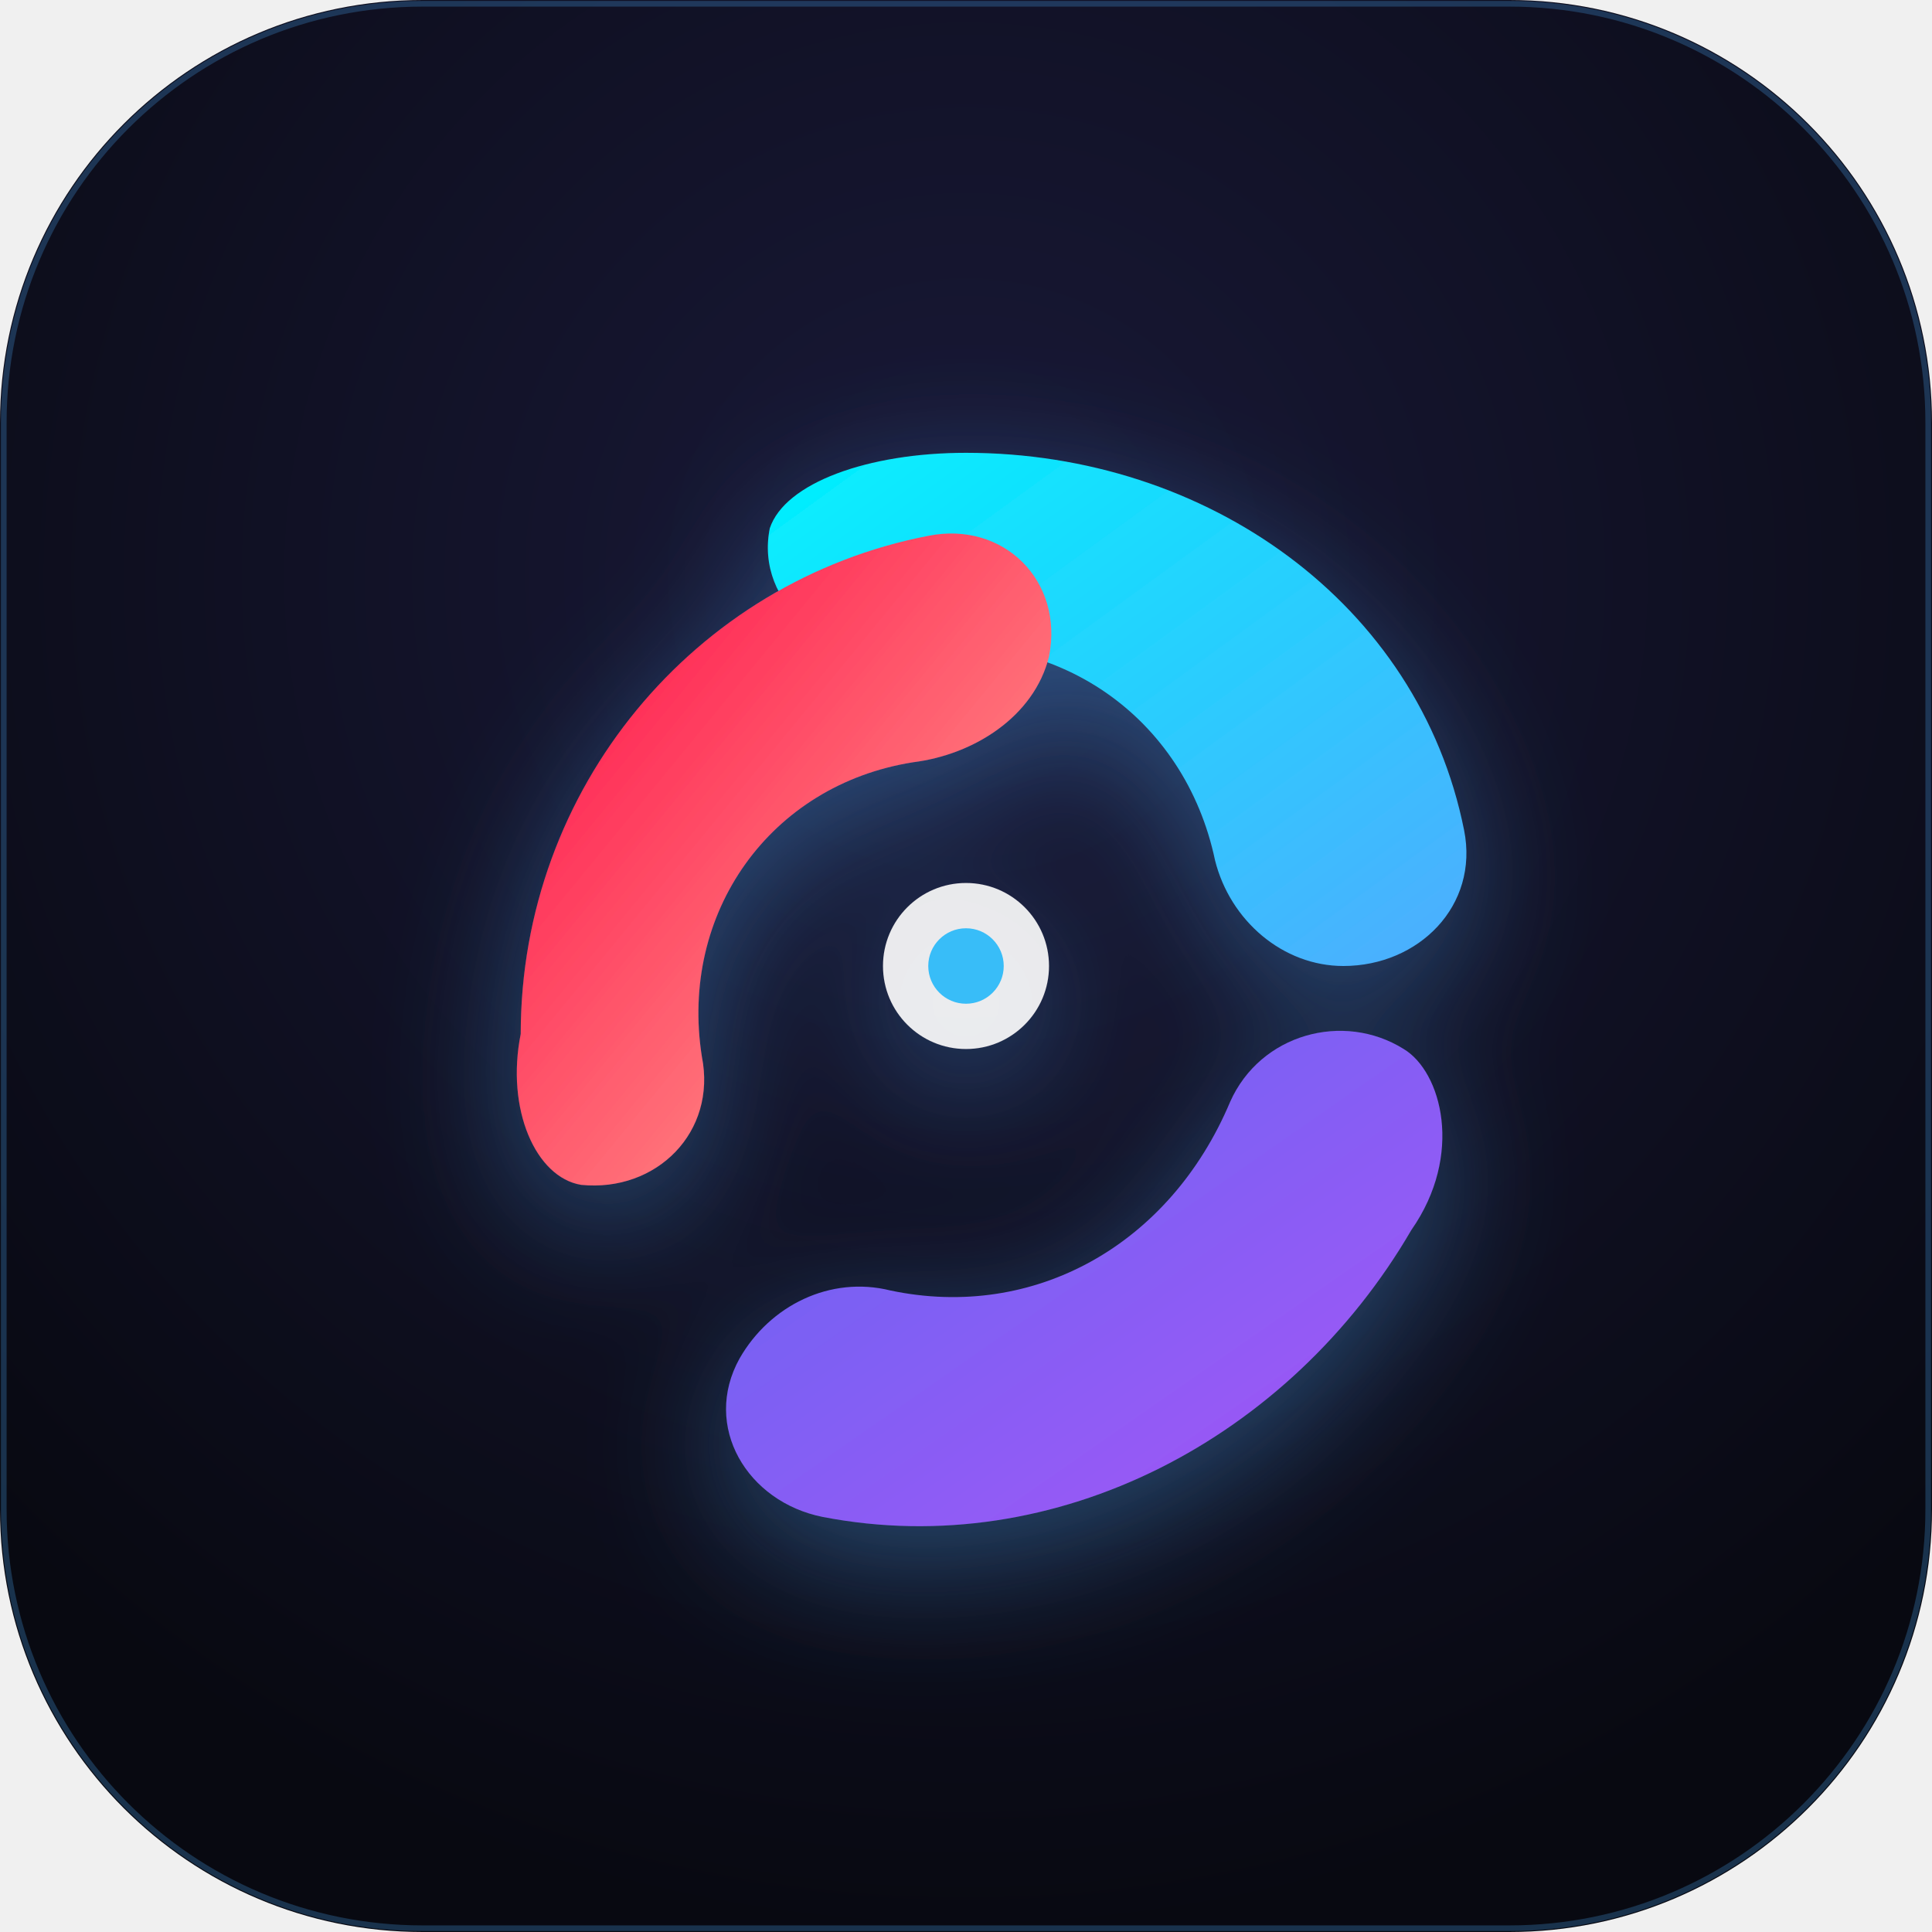
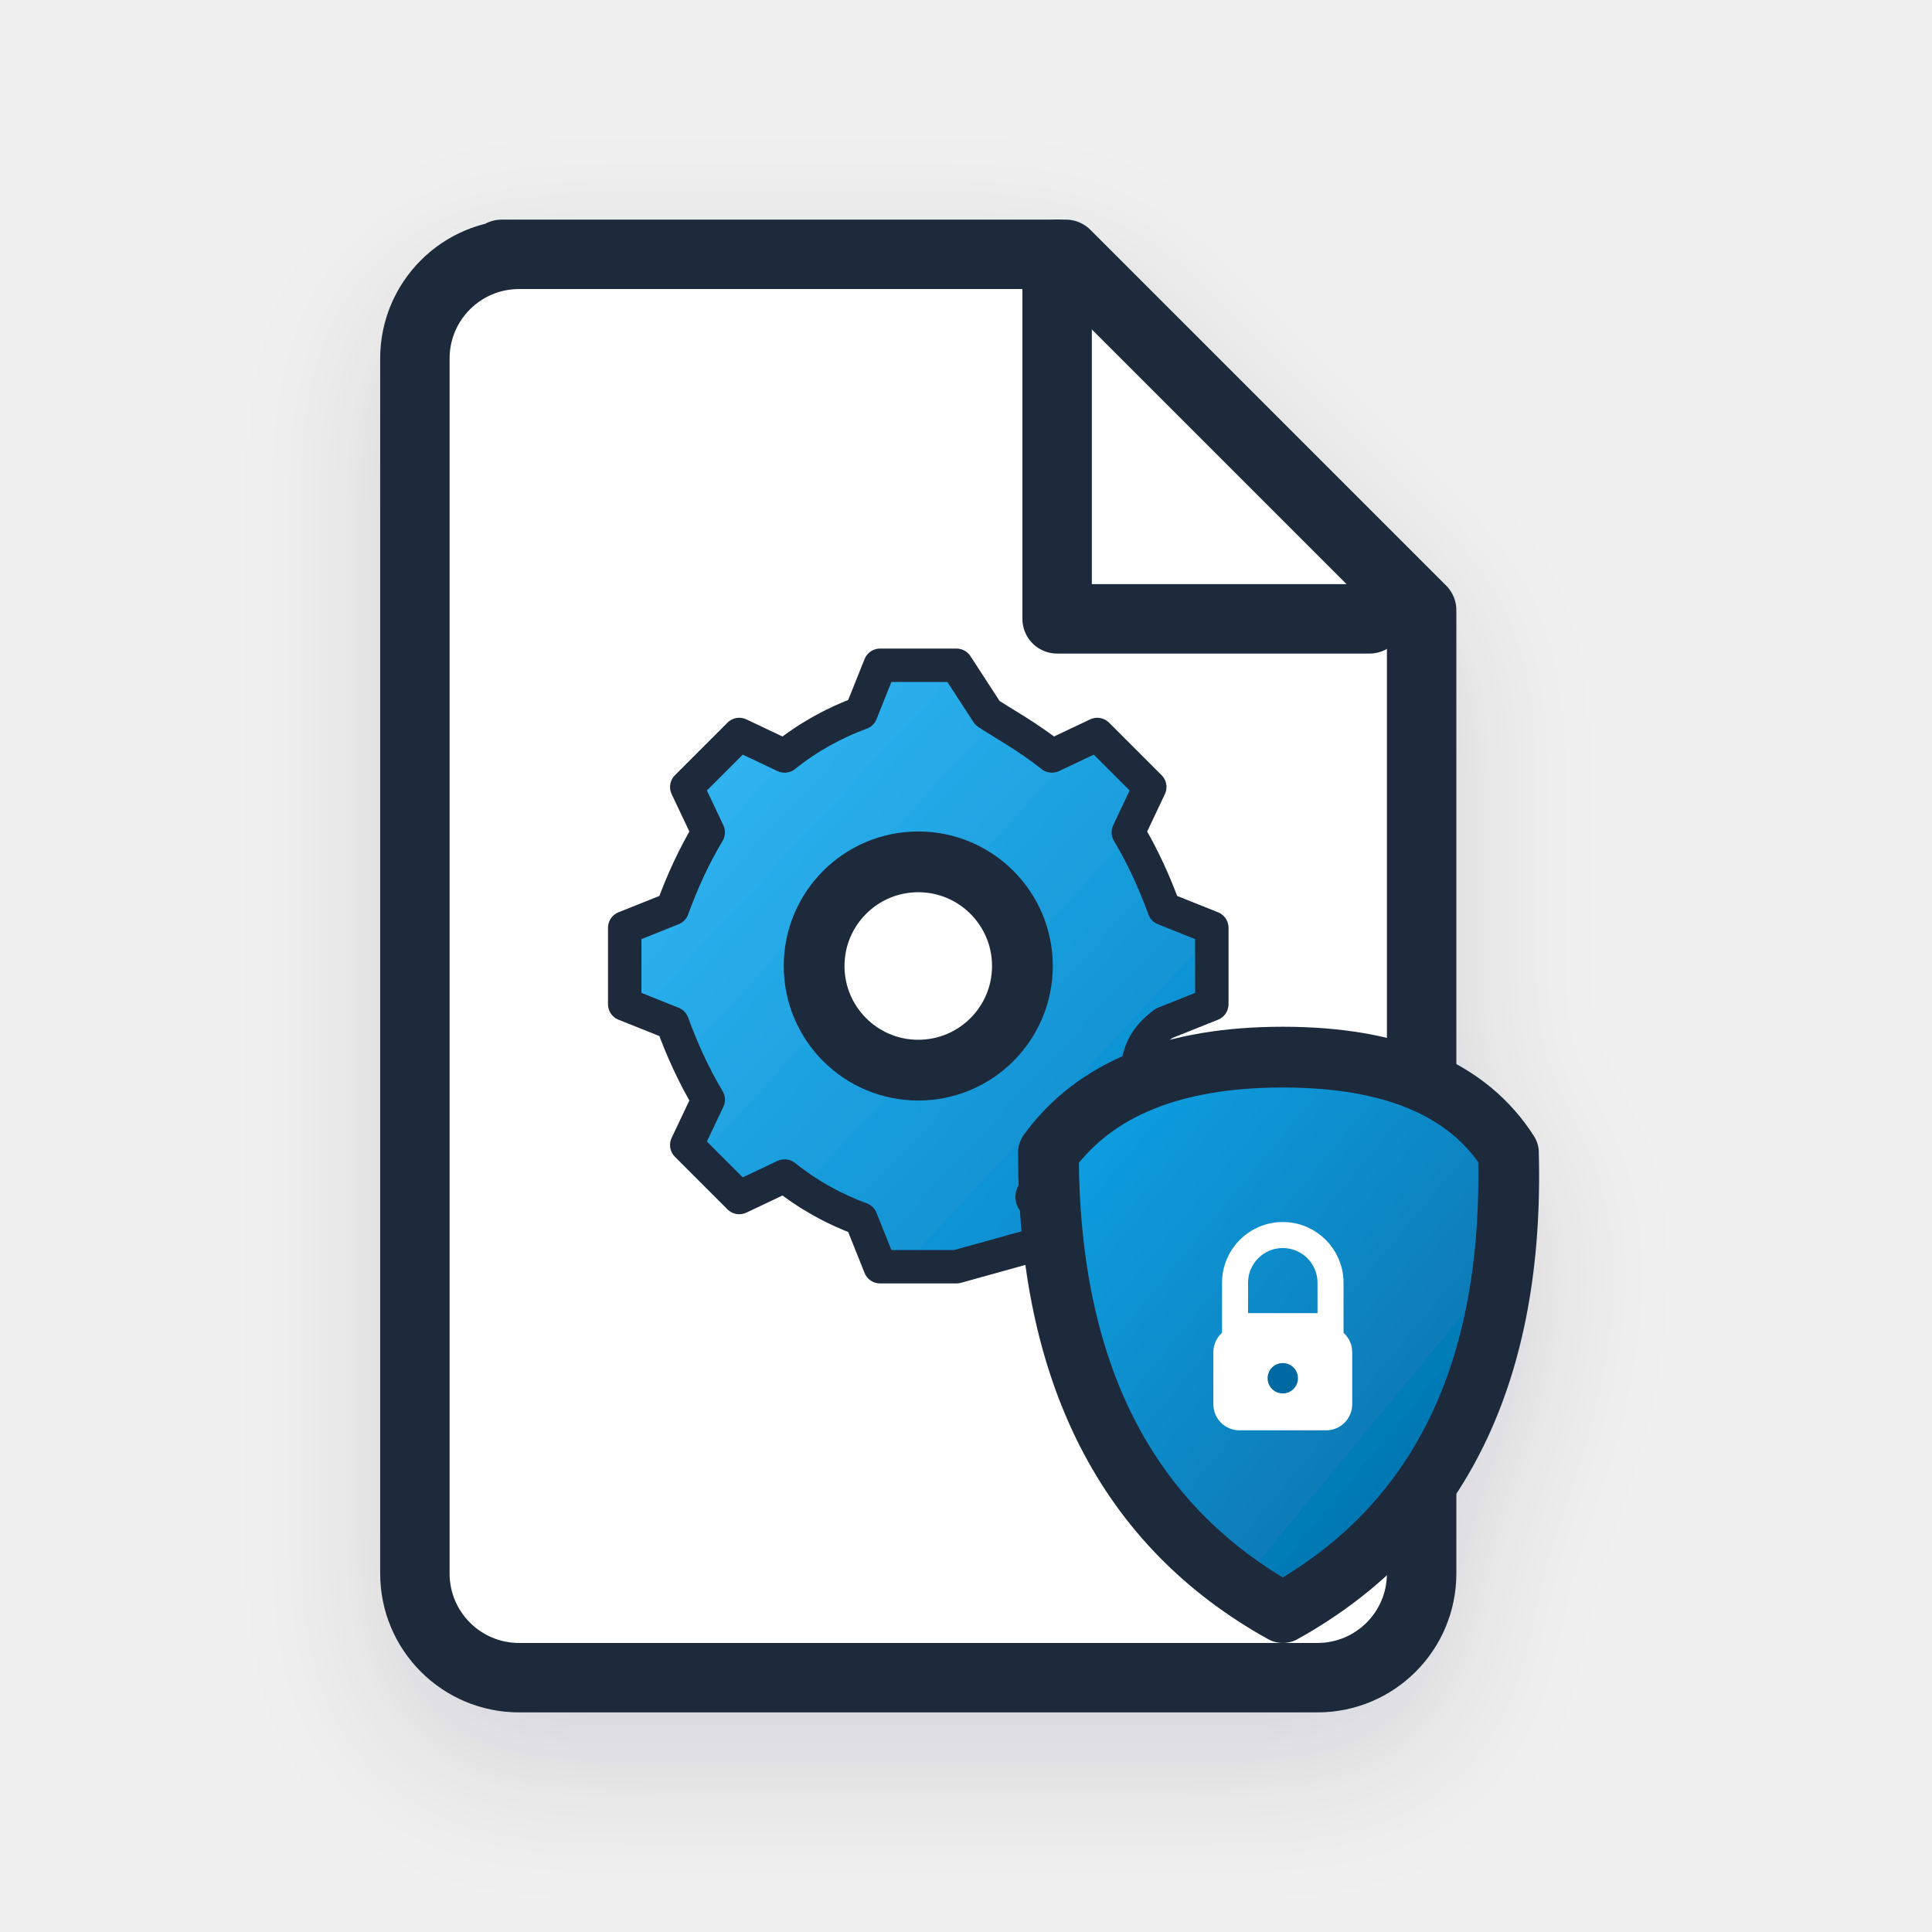
- <svg xmlns="http://www.w3.org/2000/svg" viewBox="0 0 512 512" fill="none">
+ <svg xmlns="http://www.w3.org/2000/svg" viewBox="0 0 512 512" width="100%" height="100%">
  <defs>
-     <radialGradient id="bg" cx="50%" cy="30%" r="70%">
-       <stop offset="0%" stop-color="#191938" />
-       <stop offset="100%" stop-color="#080911" />
-     </radialGradient>
-     <linearGradient id="g1" x1="0%" y1="0%" x2="100%" y2="100%">
-       <stop offset="0%" stop-color="#00f2fe" />
-       <stop offset="100%" stop-color="#4facfe" />
+     <filter id="softShadow" x="-20%" y="-20%" width="140%" height="140%">
+       <feDropShadow dx="0" dy="12" stdDeviation="16" flood-color="#0f172a" flood-opacity="0.12" />
+     </filter>
+     <linearGradient id="gearGrad" x1="0%" y1="0%" x2="100%" y2="100%">
+       <stop offset="0%" stop-color="#38bdf8" />
+       <stop offset="100%" stop-color="#0284c7" />
    </linearGradient>
-     <linearGradient id="g2" x1="0%" y1="0%" x2="100%" y2="100%">
-       <stop offset="0%" stop-color="#6366f1" />
-       <stop offset="100%" stop-color="#a855f7" />
+     <linearGradient id="shieldGrad" x1="0%" y1="0%" x2="100%" y2="100%">
+       <stop offset="0%" stop-color="#0ea5e9" />
+       <stop offset="100%" stop-color="#0369a1" />
    </linearGradient>
-     <linearGradient id="g3" x1="0%" y1="0%" x2="100%" y2="100%">
-       <stop offset="0%" stop-color="#ff0844" />
-       <stop offset="100%" stop-color="#ffb199" />
-     </linearGradient>
-     <filter id="glow" x="-20%" y="-20%" width="140%" height="140%">
-       <feDropShadow dx="0" dy="10" stdDeviation="18" flood-color="#4facfe" flood-opacity="0.38" />
-     </filter>
  </defs>
-   <rect width="512" height="512" rx="112" fill="url(#bg)" />
-   <rect width="510" height="510" x="1" y="1" rx="111" stroke="#4facfe" stroke-width="1.5" stroke-opacity="0.25" />
-   <g filter="url(#glow)">
-     <path d="M256 120 C320 120 376 160 388 220 C392 240 376 256 356 256 C340 256 326 244 322 228 C314 190 280 166 240 172 C220 176 200 160 204 140 C208 128 230 120 256 120 Z" fill="url(#g1)" />
-     <path d="M374 326 C342 381 280 414 218 402 C198 398 186 378 196 360 C204 346 220 338 236 342 C274 350 310 330 326 292 C334 274 356 268 372 278 C382 284 388 306 374 326 Z" fill="url(#g2)" />
-     <path d="M138 274 C138 209 184 154 246 142 C266 138 282 154 278 174 C274 190 258 200 242 202 C204 208 180 242 186 280 C190 300 174 316 154 314 C142 312 134 294 138 274 Z" fill="url(#g3)" />
-     <circle cx="256" cy="256" r="22" fill="#ffffff" opacity="0.9" />
-     <circle cx="256" cy="256" r="10" fill="#38bdf8" />
+   <g filter="url(#softShadow)" transform="translate(256, 256) scale(1.15) translate(-267, -260)">
+     <path d="M 160 96 H 290 L 372 178 V 400 A 24 24 0 0 1 348 424 H 164 A 24 24 0 0 1 140 400 V 120 A 24 24 0 0 1 164 96 Z" fill="#ffffff" stroke="#1e293b" stroke-width="16" stroke-linejoin="round" stroke-linecap="round" />
+     <path d="M 288 96 V 180 H 360" fill="none" stroke="#1e293b" stroke-width="16" stroke-linejoin="round" stroke-linecap="round" />
+     <g transform="translate(256, 260)">
+       <path d="M -16 -76 H 16 L 29 -56 C 35 -52 46 -46 56 -38 L 75 -47 L 97 -25 L 88 -6 C 94 4 99 15 103 26 L 123 34 V 66 L 103 74 C 88 85 94 96 88 106 L 97 125 L 75 188 L 56 138 C 46 146 35 152 88 156 L 16 176 H -16 L -24 156 C -35 152 -46 146 -56 138 L -75 147 L -97 125 L -88 106 C -94 96 -99 85 -103 74 L -123 66 V 34 L -103 26 C -99 15 -94 4 -88 -6 L -97 -25 L -75 -47 L -56 -38 C -46 -46 -35 -52 -24 -56 Z" transform="scale(0.55) translate(0, -50)" fill="url(#gearGrad)" stroke="#1e293b" stroke-width="14" stroke-linejoin="round" />
+       <circle cx="0" cy="0" r="24" fill="#ffffff" stroke="#1e293b" stroke-width="14" />
+     </g>
+     <g transform="translate(340, 335)">
+       <path d="M 0 -54 Q 38 -54 52 -32 Q 54 44 0 74 Q -54 44 -54 -32 Q -38 -54 0 -54 Z" fill="url(#shieldGrad)" stroke="#1e293b" stroke-width="14" stroke-linejoin="round" />
+       <path d="M -11 -2 A 11 11 0 0 1 11 -2 V 8 H -11 Z" fill="none" stroke="#ffffff" stroke-width="6" stroke-linecap="round" />
+       <rect x="-16" y="8" width="32" height="24" rx="6" fill="#ffffff" />
+       <circle cx="0" cy="20" r="3.5" fill="#0369a1" />
+     </g>
  </g>
</svg>
